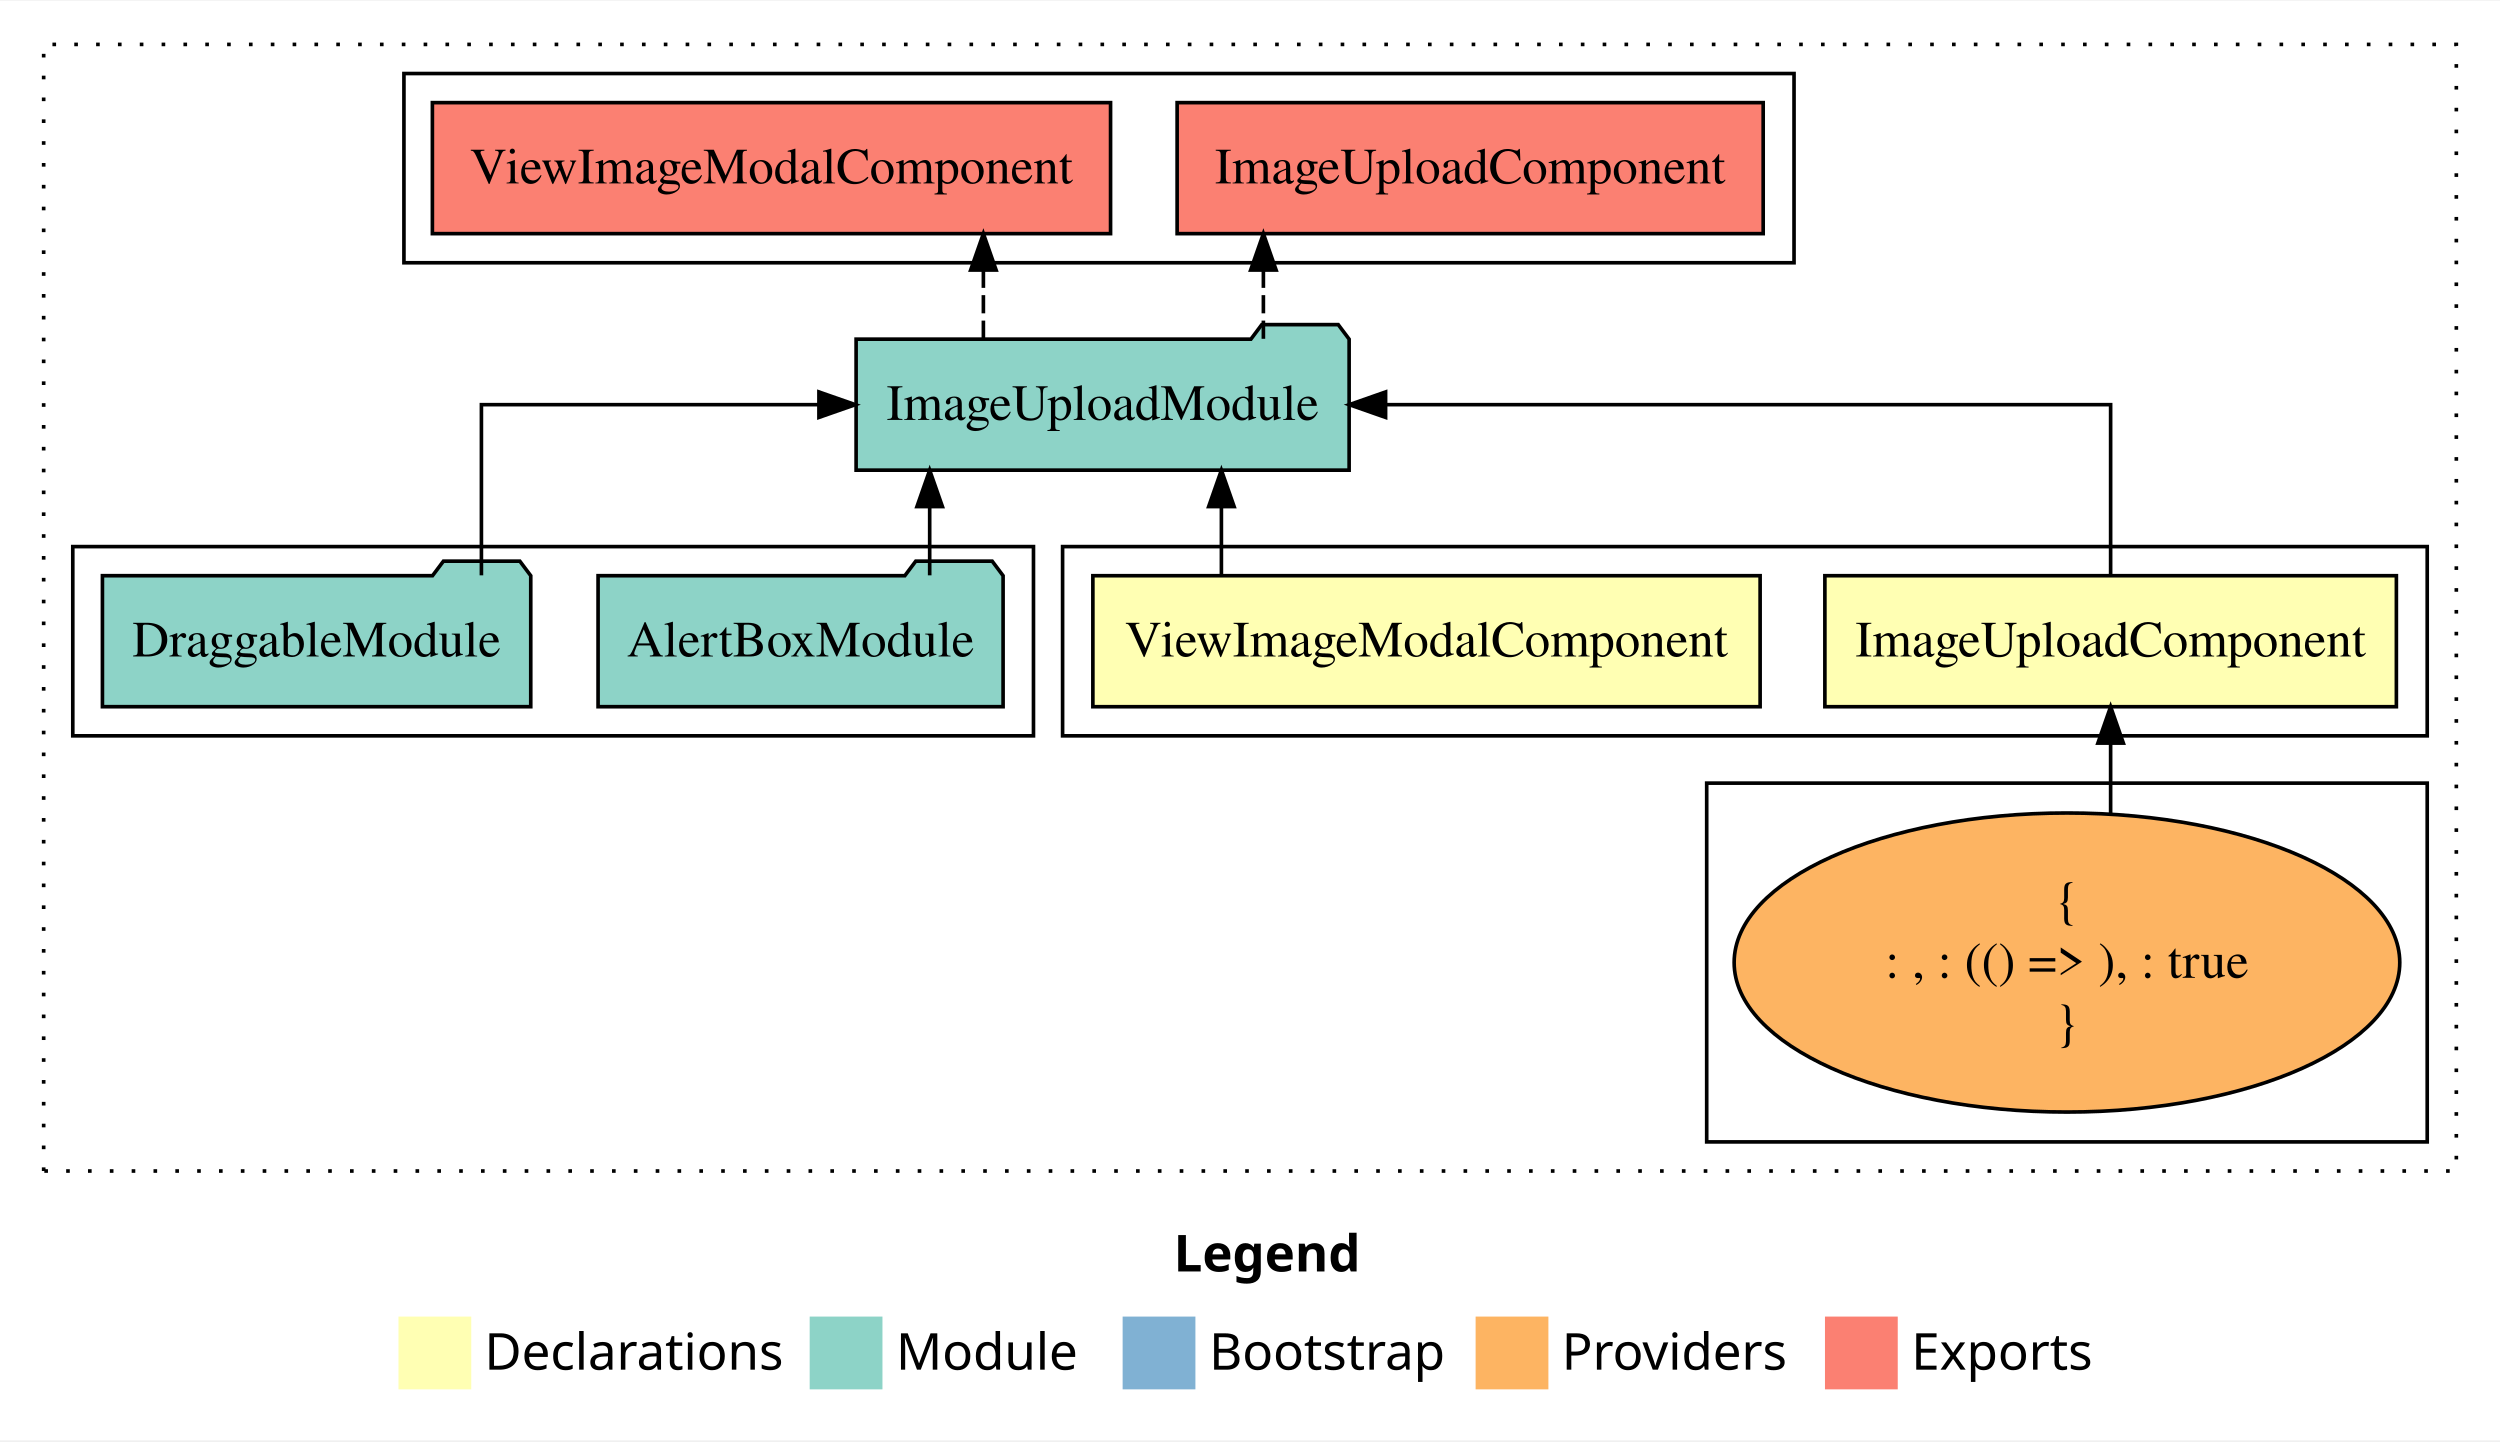
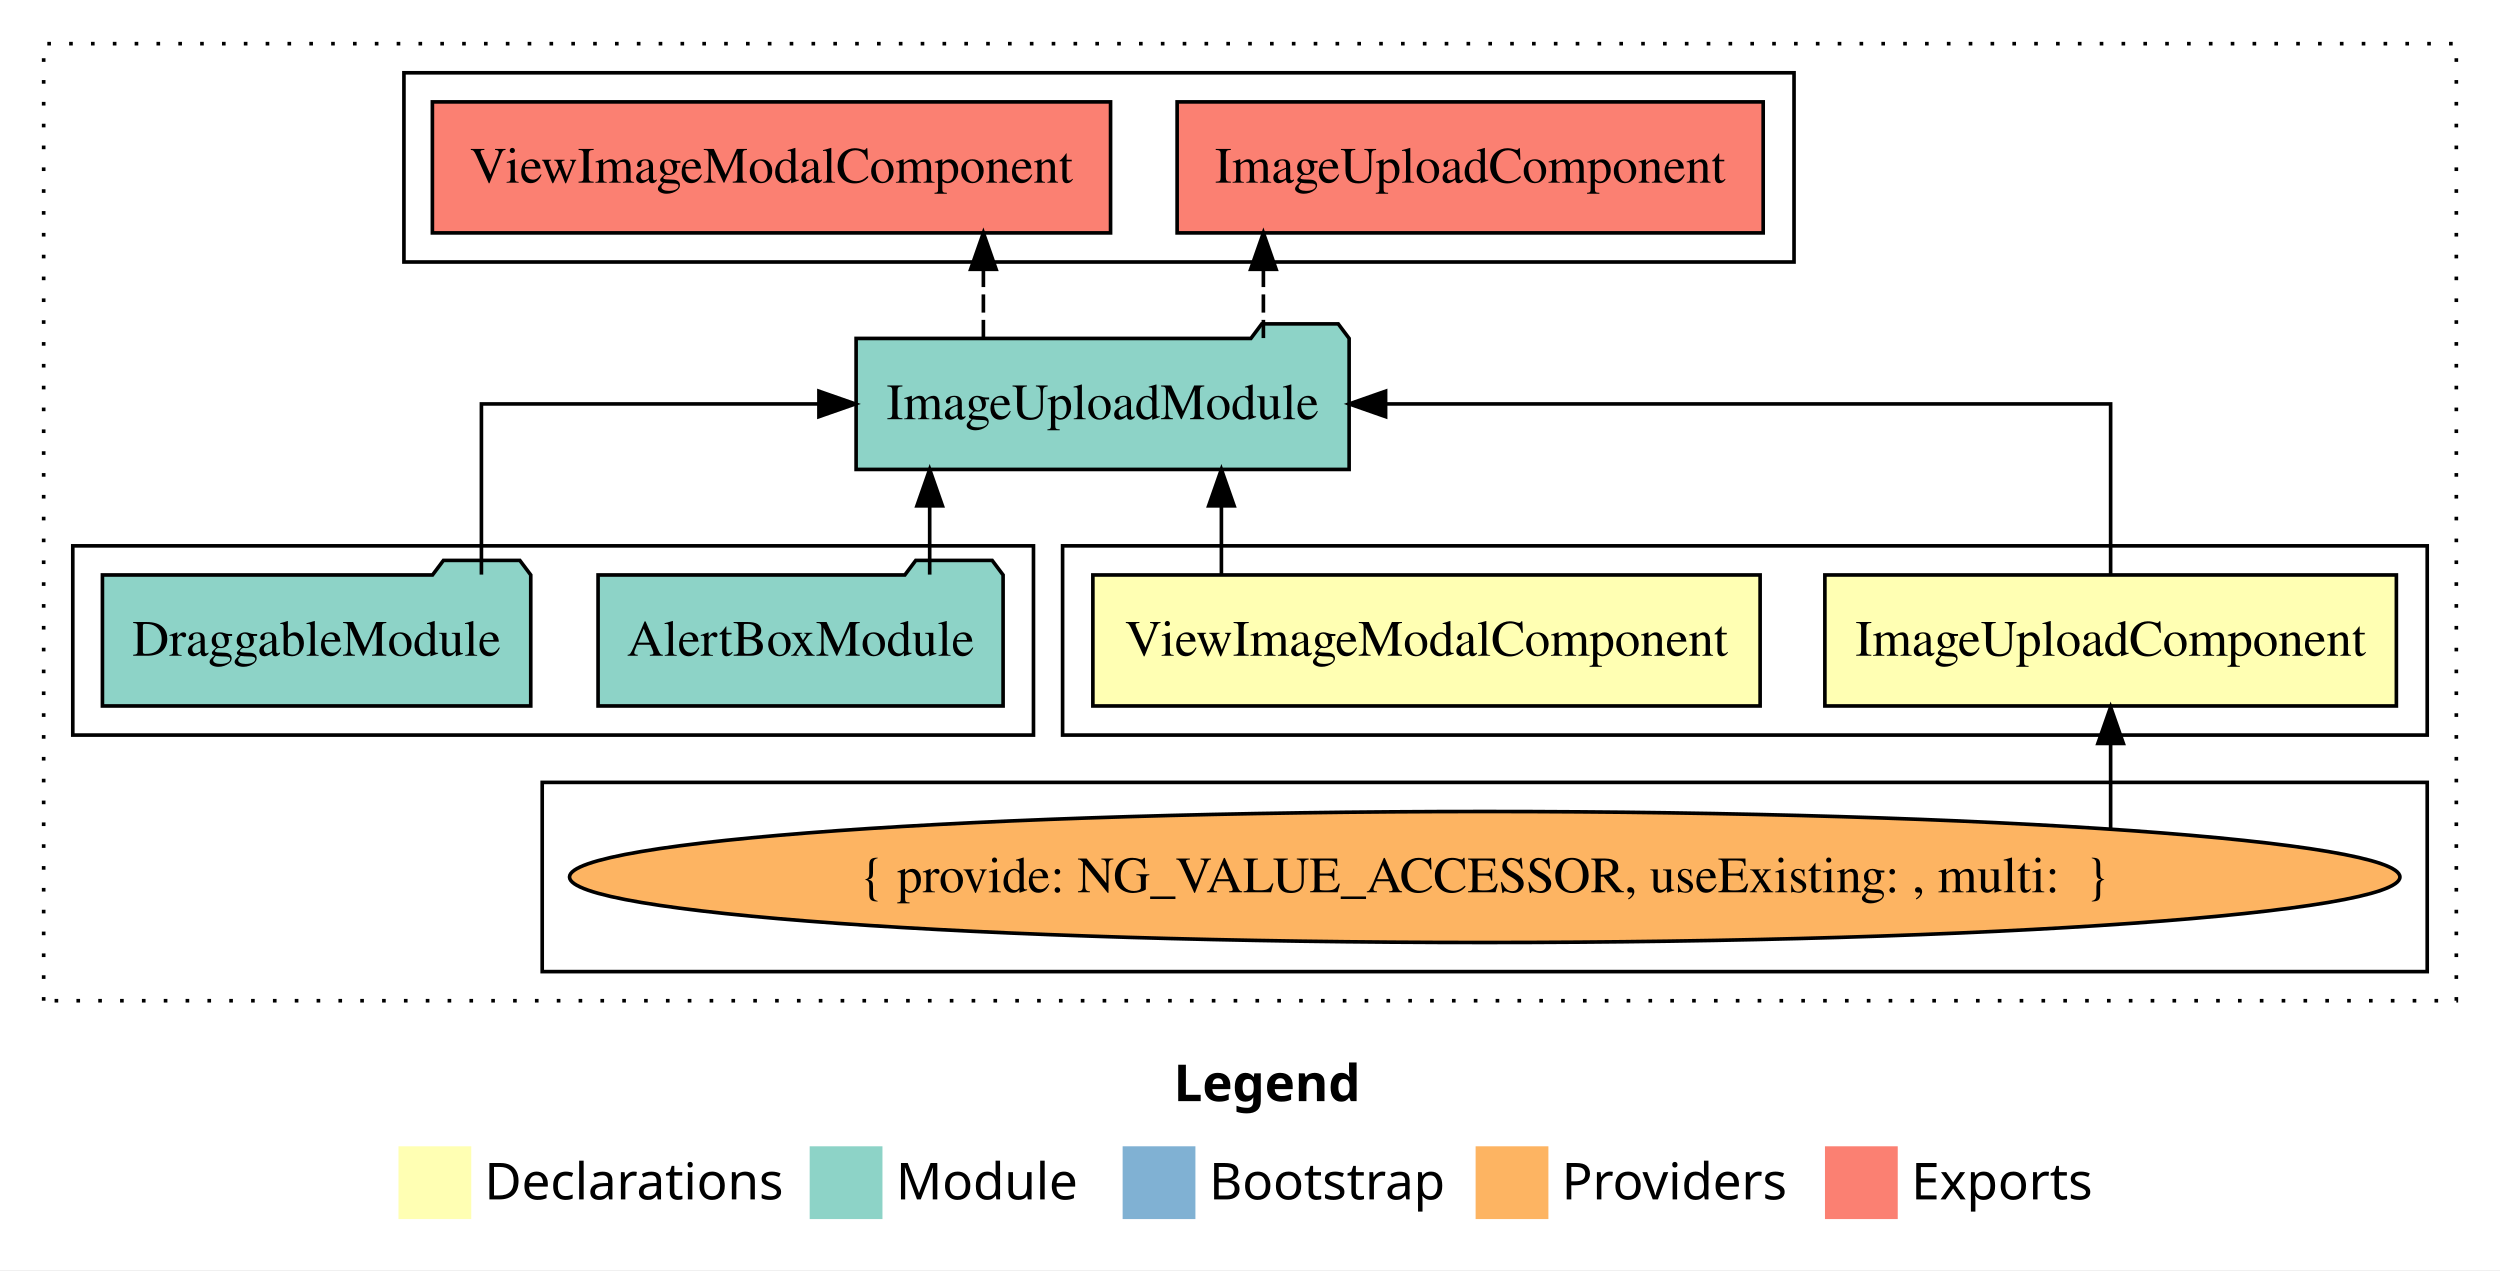
- <svg xmlns="http://www.w3.org/2000/svg" width="687pt" height="396pt" viewBox="0.00 0.00 687.00 395.59">
-   <g id="graph0" class="graph" transform="scale(1 1) rotate(0) translate(4 391.5901)">
-     <polygon fill="#ffffff" stroke="transparent" points="-4,4 -4,-391.59 683,-391.59 683,4 -4,4" />
+ <svg xmlns="http://www.w3.org/2000/svg" width="687pt" height="349pt" viewBox="0.00 0.00 687.00 349.00">
+   <g id="graph0" class="graph" transform="scale(1 1) rotate(0) translate(4 345)">
+     <polygon fill="#ffffff" stroke="transparent" points="-4,4 -4,-345 683,-345 683,4 -4,4" />
    <text text-anchor="start" x="318.509" y="-42.4" font-family="sans-serif" font-weight="bold" font-size="14.00" fill="#000000">Legend</text>
    <polygon fill="#ffffb3" stroke="transparent" points="105.5,-10 105.5,-30 125.5,-30 125.5,-10 105.5,-10" />
    <text text-anchor="start" x="129.129" y="-15.4" font-family="sans-serif" font-size="14.00" fill="#000000">  Declarations</text>
    <polygon fill="#8dd3c7" stroke="transparent" points="218.5,-10 218.5,-30 238.5,-30 238.5,-10 218.5,-10" />
    <text text-anchor="start" x="242.225" y="-15.4" font-family="sans-serif" font-size="14.00" fill="#000000">  Module</text>
    <polygon fill="#80b1d3" stroke="transparent" points="304.5,-10 304.5,-30 324.5,-30 324.5,-10 304.5,-10" />
    <text text-anchor="start" x="328.281" y="-15.4" font-family="sans-serif" font-size="14.00" fill="#000000">  Bootstrap</text>
    <polygon fill="#fdb462" stroke="transparent" points="401.5,-10 401.5,-30 421.5,-30 421.5,-10 401.5,-10" />
    <text text-anchor="start" x="425.173" y="-15.4" font-family="sans-serif" font-size="14.00" fill="#000000">  Providers</text>
    <polygon fill="#fb8072" stroke="transparent" points="497.5,-10 497.5,-30 517.5,-30 517.5,-10 497.5,-10" />
    <text text-anchor="start" x="521.226" y="-15.4" font-family="sans-serif" font-size="14.00" fill="#000000">  Exports</text>
    <g id="clust1" class="cluster">
-       <polygon fill="none" stroke="#000000" stroke-dasharray="1,5" points="8,-70 8,-379.59 671,-379.59 671,-70 8,-70" />
+       <polygon fill="none" stroke="#000000" stroke-dasharray="1,5" points="8,-70 8,-333 671,-333 671,-70 8,-70" />
    </g>
    <g id="clust2" class="cluster">
-       <polygon fill="none" stroke="#000000" points="288,-189.59 288,-241.59 663,-241.59 663,-189.59 288,-189.59" />
+       <polygon fill="none" stroke="#000000" points="288,-143 288,-195 663,-195 663,-143 288,-143" />
    </g>
    <g id="clust3" class="cluster">
-       <polygon fill="none" stroke="#000000" points="465,-78 465,-176.59 663,-176.59 663,-78 465,-78" />
+       <polygon fill="none" stroke="#000000" points="145,-78 145,-130 663,-130 663,-78 145,-78" />
    </g>
    <g id="clust5" class="cluster">
-       <polygon fill="none" stroke="#000000" points="16,-189.59 16,-241.59 280,-241.59 280,-189.59 16,-189.59" />
+       <polygon fill="none" stroke="#000000" points="16,-143 16,-195 280,-195 280,-143 16,-143" />
    </g>
    <g id="clust6" class="cluster">
-       <polygon fill="none" stroke="#000000" points="107,-319.59 107,-371.59 489,-371.59 489,-319.59 107,-319.59" />
+       <polygon fill="none" stroke="#000000" points="107,-273 107,-325 489,-325 489,-273 107,-273" />
    </g>
    <g id="node1" class="node">
-       <polygon fill="#ffffb3" stroke="#000000" points="654.525,-233.59 497.475,-233.59 497.475,-197.59 654.525,-197.59 654.525,-233.59" />
-       <text text-anchor="middle" x="576" y="-211.39" font-family="Times,serif" font-size="14.00" fill="#000000">ImageUploadComponent</text>
+       <polygon fill="#ffffb3" stroke="#000000" points="654.525,-187 497.475,-187 497.475,-151 654.525,-151 654.525,-187" />
+       <text text-anchor="middle" x="576" y="-164.8" font-family="Times,serif" font-size="14.00" fill="#000000">ImageUploadComponent</text>
    </g>
    <g id="node3" class="node">
-       <polygon fill="#8dd3c7" stroke="#000000" points="366.742,-298.59 363.742,-302.59 342.742,-302.59 339.742,-298.59 231.258,-298.59 231.258,-262.59 366.742,-262.59 366.742,-298.59" />
-       <text text-anchor="middle" x="299" y="-276.39" font-family="Times,serif" font-size="14.00" fill="#000000">ImageUploadModule</text>
+       <polygon fill="#8dd3c7" stroke="#000000" points="366.742,-252 363.742,-256 342.742,-256 339.742,-252 231.258,-252 231.258,-216 366.742,-216 366.742,-252" />
+       <text text-anchor="middle" x="299" y="-229.8" font-family="Times,serif" font-size="14.00" fill="#000000">ImageUploadModule</text>
    </g>
    <g id="edge1" class="edge">
-       <path fill="none" stroke="#000000" d="M576,-233.696C576,-252.929 576,-280.59 576,-280.59 576,-280.59 376.762,-280.59 376.762,-280.59" />
-       <polygon fill="#000000" stroke="#000000" points="376.762,-277.09 366.762,-280.59 376.762,-284.09 376.762,-277.09" />
+       <path fill="none" stroke="#000000" d="M576,-187.106C576,-206.339 576,-234 576,-234 576,-234 376.762,-234 376.762,-234" />
+       <polygon fill="#000000" stroke="#000000" points="376.762,-230.5 366.762,-234 376.762,-237.5 376.762,-230.5" />
    </g>
    <g id="node2" class="node">
-       <polygon fill="#ffffb3" stroke="#000000" points="479.681,-233.59 296.319,-233.59 296.319,-197.59 479.681,-197.59 479.681,-233.59" />
-       <text text-anchor="middle" x="388" y="-211.39" font-family="Times,serif" font-size="14.00" fill="#000000">ViewImageModalComponent</text>
+       <polygon fill="#ffffb3" stroke="#000000" points="479.681,-187 296.319,-187 296.319,-151 479.681,-151 479.681,-187" />
+       <text text-anchor="middle" x="388" y="-164.8" font-family="Times,serif" font-size="14.00" fill="#000000">ViewImageModalComponent</text>
    </g>
    <g id="edge3" class="edge">
-       <path fill="none" stroke="#000000" d="M331.64,-233.696C331.64,-233.696 331.64,-252.581 331.64,-252.581" />
-       <polygon fill="#000000" stroke="#000000" points="328.14,-252.581 331.64,-262.581 335.14,-252.581 328.14,-252.581" />
+       <path fill="none" stroke="#000000" d="M331.64,-187.106C331.64,-187.106 331.64,-205.991 331.64,-205.991" />
+       <polygon fill="#000000" stroke="#000000" points="328.14,-205.991 331.64,-215.991 335.14,-205.991 328.14,-205.991" />
    </g>
    <g id="node7" class="node">
-       <polygon fill="#fb8072" stroke="#000000" points="480.525,-363.59 319.475,-363.59 319.475,-327.59 480.525,-327.59 480.525,-363.59" />
-       <text text-anchor="middle" x="400" y="-341.39" font-family="Times,serif" font-size="14.00" fill="#000000">ImageUploadComponent </text>
+       <polygon fill="#fb8072" stroke="#000000" points="480.525,-317 319.475,-317 319.475,-281 480.525,-281 480.525,-317" />
+       <text text-anchor="middle" x="400" y="-294.8" font-family="Times,serif" font-size="14.00" fill="#000000">ImageUploadComponent </text>
    </g>
    <g id="edge6" class="edge">
-       <path fill="none" stroke="#000000" stroke-dasharray="5,2" d="M343.179,-298.696C343.179,-298.696 343.179,-317.581 343.179,-317.581" />
-       <polygon fill="#000000" stroke="#000000" points="339.679,-317.581 343.179,-327.581 346.679,-317.581 339.679,-317.581" />
+       <path fill="none" stroke="#000000" stroke-dasharray="5,2" d="M343.179,-252.106C343.179,-252.106 343.179,-270.991 343.179,-270.991" />
+       <polygon fill="#000000" stroke="#000000" points="339.679,-270.991 343.179,-280.991 346.679,-270.991 339.679,-270.991" />
    </g>
    <g id="node8" class="node">
-       <polygon fill="#fb8072" stroke="#000000" points="301.181,-363.59 114.819,-363.59 114.819,-327.59 301.181,-327.59 301.181,-363.59" />
-       <text text-anchor="middle" x="208" y="-341.39" font-family="Times,serif" font-size="14.00" fill="#000000">ViewImageModalComponent </text>
+       <polygon fill="#fb8072" stroke="#000000" points="301.181,-317 114.819,-317 114.819,-281 301.181,-281 301.181,-317" />
+       <text text-anchor="middle" x="208" y="-294.8" font-family="Times,serif" font-size="14.00" fill="#000000">ViewImageModalComponent </text>
    </g>
    <g id="edge7" class="edge">
-       <path fill="none" stroke="#000000" stroke-dasharray="5,2" d="M266.235,-298.696C266.235,-298.696 266.235,-317.581 266.235,-317.581" />
-       <polygon fill="#000000" stroke="#000000" points="262.735,-317.581 266.235,-327.581 269.735,-317.581 262.735,-317.581" />
+       <path fill="none" stroke="#000000" stroke-dasharray="5,2" d="M266.235,-252.106C266.235,-252.106 266.235,-270.991 266.235,-270.991" />
+       <polygon fill="#000000" stroke="#000000" points="262.735,-270.991 266.235,-280.991 269.735,-270.991 262.735,-270.991" />
    </g>
    <g id="node4" class="node">
-       <ellipse fill="#fdb462" stroke="#000000" cx="564" cy="-127.295" rx="91.456" ry="41.091" />
-       <text text-anchor="middle" x="564" y="-139.895" font-family="Times,serif" font-size="14.00" fill="#000000">{</text>
-       <text text-anchor="middle" x="564" y="-123.095" font-family="Times,serif" font-size="14.00" fill="#000000">    : , : (() =&gt; ), : true</text>
-       <text text-anchor="middle" x="564" y="-106.295" font-family="Times,serif" font-size="14.00" fill="#000000">}</text>
+       <ellipse fill="#fdb462" stroke="#000000" cx="404" cy="-104" rx="251.499" ry="18" />
+       <text text-anchor="middle" x="404" y="-99.8" font-family="Times,serif" font-size="14.00" fill="#000000">{ provide: NG_VALUE_ACCESSOR, useExisting: , multi:  }</text>
    </g>
    <g id="edge2" class="edge">
-       <path fill="none" stroke="#000000" d="M576,-168.341C576,-168.341 576,-187.583 576,-187.583" />
-       <polygon fill="#000000" stroke="#000000" points="572.5,-187.583 576,-197.583 579.5,-187.583 572.5,-187.583" />
+       <path fill="none" stroke="#000000" d="M576,-117.154C576,-117.154 576,-140.694 576,-140.694" />
+       <polygon fill="#000000" stroke="#000000" points="572.5,-140.694 576,-150.694 579.5,-140.694 572.5,-140.694" />
    </g>
    <g id="node5" class="node">
-       <polygon fill="#8dd3c7" stroke="#000000" points="271.65,-233.59 268.65,-237.59 247.65,-237.59 244.65,-233.59 160.35,-233.59 160.35,-197.59 271.65,-197.59 271.65,-233.59" />
-       <text text-anchor="middle" x="216" y="-211.39" font-family="Times,serif" font-size="14.00" fill="#000000">AlertBoxModule</text>
+       <polygon fill="#8dd3c7" stroke="#000000" points="271.65,-187 268.65,-191 247.65,-191 244.65,-187 160.35,-187 160.35,-151 271.65,-151 271.65,-187" />
+       <text text-anchor="middle" x="216" y="-164.8" font-family="Times,serif" font-size="14.00" fill="#000000">AlertBoxModule</text>
    </g>
    <g id="edge4" class="edge">
-       <path fill="none" stroke="#000000" d="M251.477,-233.696C251.477,-233.696 251.477,-252.581 251.477,-252.581" />
-       <polygon fill="#000000" stroke="#000000" points="247.977,-252.581 251.477,-262.581 254.977,-252.581 247.977,-252.581" />
+       <path fill="none" stroke="#000000" d="M251.477,-187.106C251.477,-187.106 251.477,-205.991 251.477,-205.991" />
+       <polygon fill="#000000" stroke="#000000" points="247.977,-205.991 251.477,-215.991 254.977,-205.991 247.977,-205.991" />
    </g>
    <g id="node6" class="node">
-       <polygon fill="#8dd3c7" stroke="#000000" points="141.851,-233.59 138.851,-237.59 117.852,-237.59 114.852,-233.59 24.148,-233.59 24.148,-197.59 141.851,-197.59 141.851,-233.59" />
-       <text text-anchor="middle" x="83" y="-211.39" font-family="Times,serif" font-size="14.00" fill="#000000">DraggableModule</text>
+       <polygon fill="#8dd3c7" stroke="#000000" points="141.851,-187 138.851,-191 117.852,-191 114.852,-187 24.148,-187 24.148,-151 141.851,-151 141.851,-187" />
+       <text text-anchor="middle" x="83" y="-164.8" font-family="Times,serif" font-size="14.00" fill="#000000">DraggableModule</text>
    </g>
    <g id="edge5" class="edge">
-       <path fill="none" stroke="#000000" d="M128.293,-233.696C128.293,-252.929 128.293,-280.59 128.293,-280.59 128.293,-280.59 221.041,-280.59 221.041,-280.59" />
-       <polygon fill="#000000" stroke="#000000" points="221.041,-284.09 231.041,-280.59 221.041,-277.09 221.041,-284.09" />
+       <path fill="none" stroke="#000000" d="M128.293,-187.106C128.293,-206.339 128.293,-234 128.293,-234 128.293,-234 221.041,-234 221.041,-234" />
+       <polygon fill="#000000" stroke="#000000" points="221.041,-237.5 231.041,-234 221.041,-230.5 221.041,-237.5" />
    </g>
  </g>
</svg>
